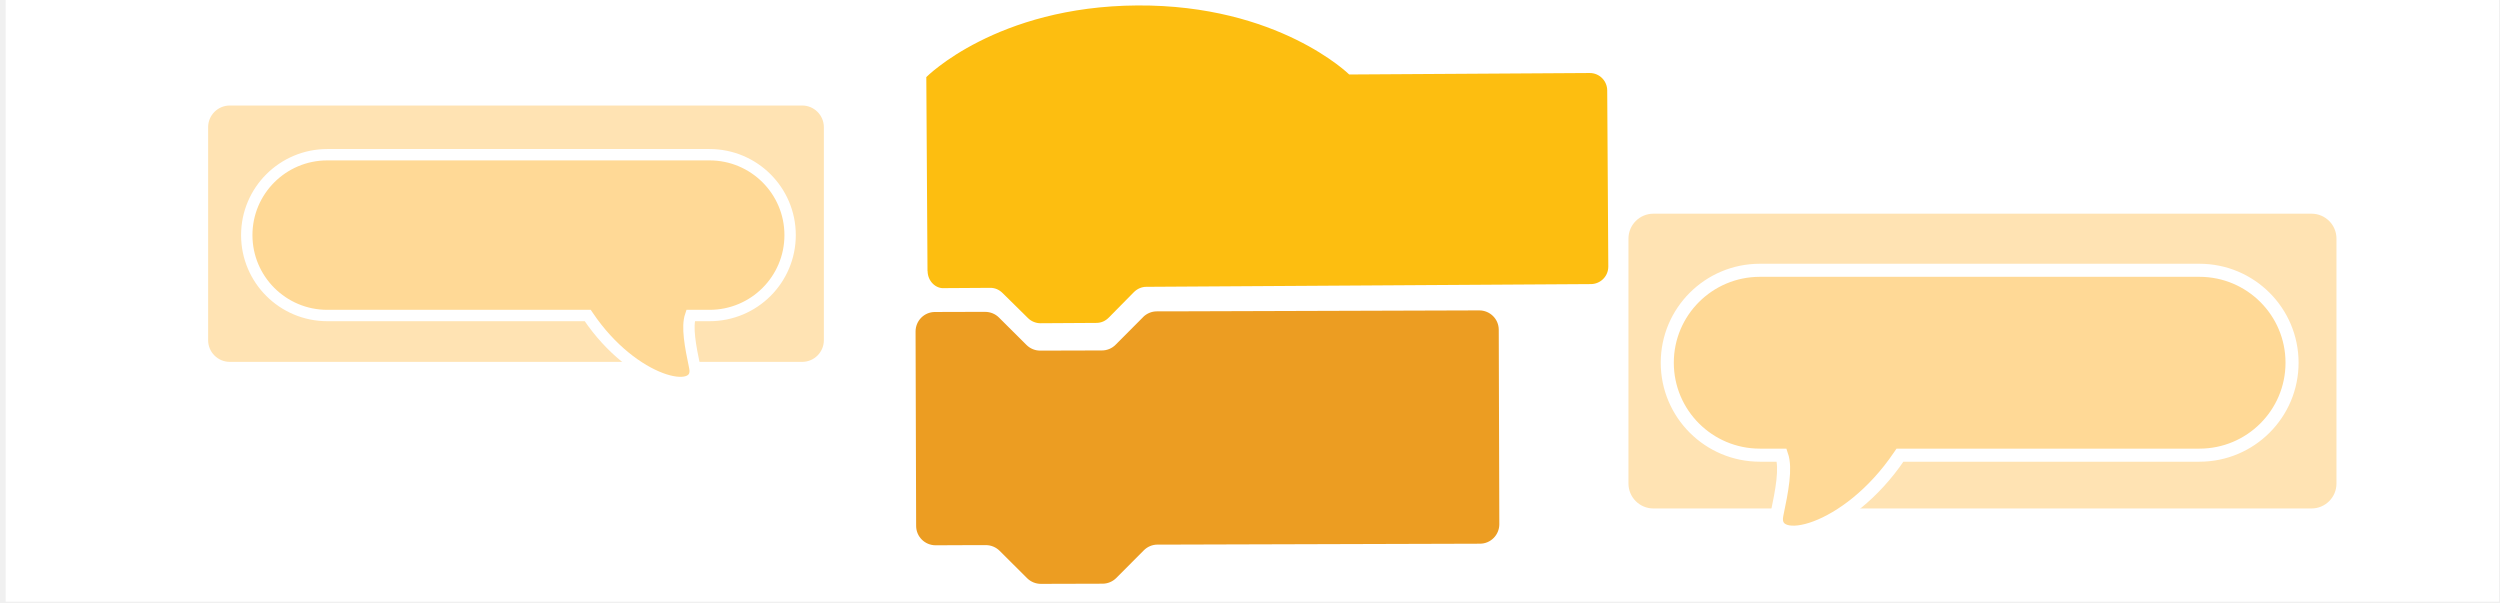
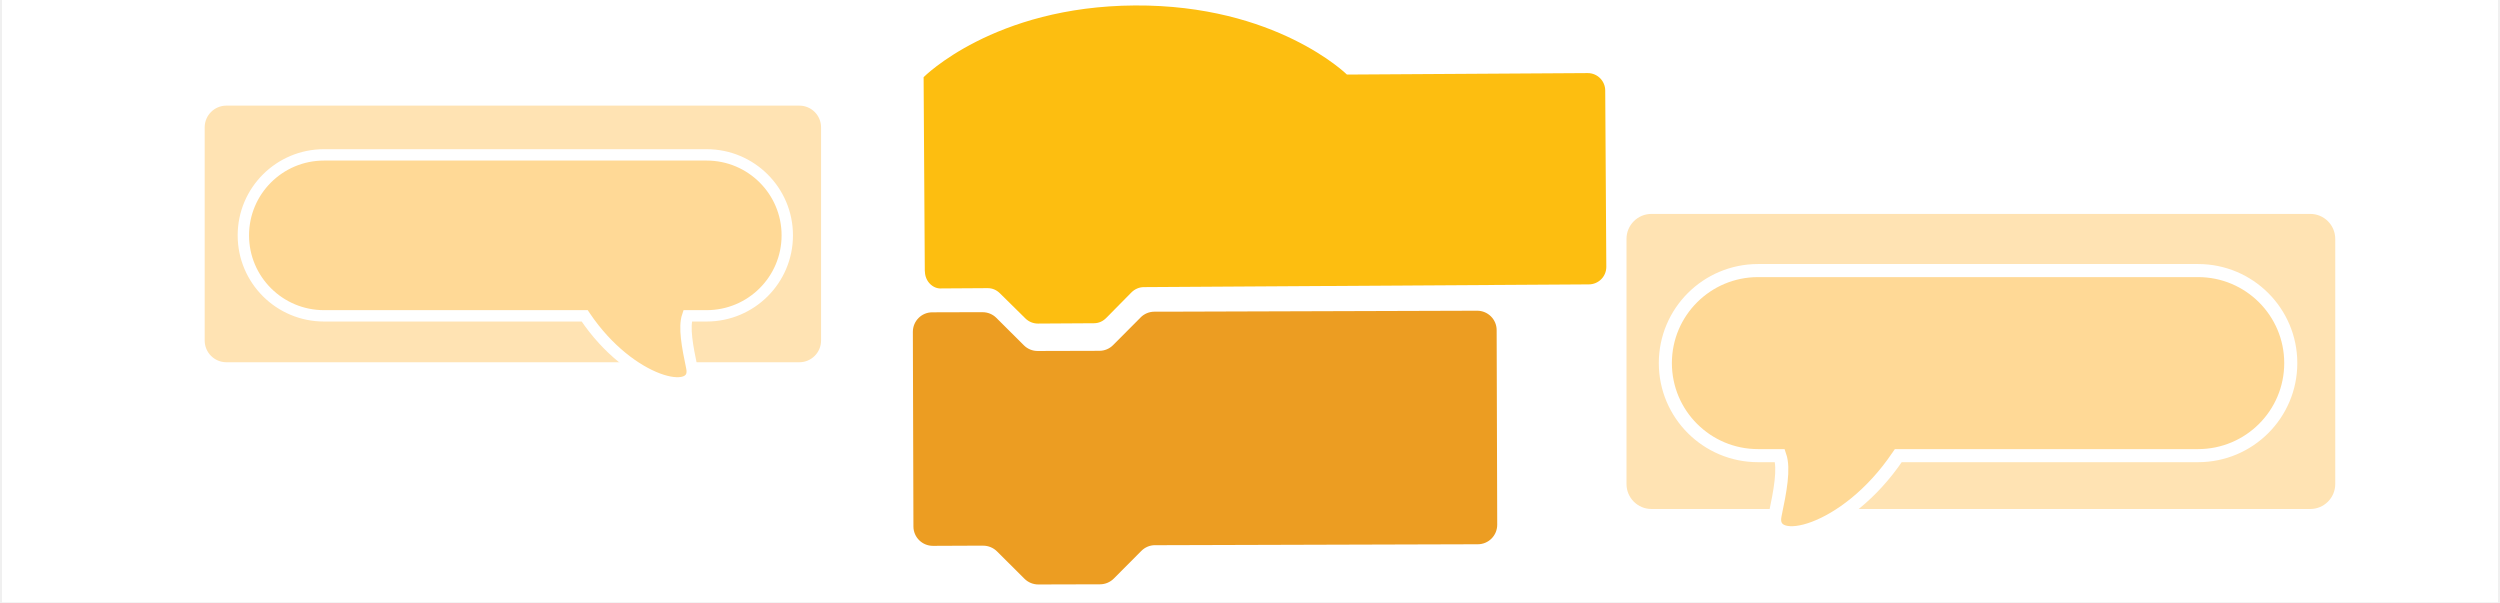
- <svg xmlns="http://www.w3.org/2000/svg" width="440" height="106" viewBox="0 0 440 106" fill="none">
-   <g clip-path="url(#clip0_1997_8649)">
-     <path d="M439.83 0H1V105.89H439.83V0Z" fill="white" />
-     <path d="M163.24 47.71L163.03 13.57C163.03 13.57 175.33 1.11 200.17 0.96C225 0.81 237.46 13.11 237.46 13.11L279.77 12.85C281.51 12.84 282.86 14.24 282.87 15.91L283.06 46.9C283.07 48.64 281.67 49.99 280 50L201.75 50.48C200.95 50.48 200.15 50.82 199.55 51.43L195.16 55.88C194.56 56.49 193.83 56.83 192.96 56.83L183.12 56.89C182.32 56.89 181.51 56.57 180.91 55.97L176.46 51.58C175.85 50.98 175.12 50.65 174.25 50.66L166.22 50.71C164.68 50.85 163.27 49.46 163.26 47.72L163.24 47.71Z" fill="#FDBE10" />
-     <path fill-rule="evenodd" clip-rule="evenodd" d="M201.18 55.81C201.82 55.17 202.69 54.8 203.6 54.8H205.6L260.35 54.63C262.24 54.63 263.78 56.15 263.78 58.04L263.88 92.26C263.88 94.15 262.36 95.69 260.47 95.69L205.72 95.85H203.72C202.81 95.85 201.94 96.22 201.3 96.87L196.47 101.72C195.83 102.36 194.96 102.73 194.05 102.73L183.2 102.76C182.29 102.76 181.42 102.4 180.78 101.77L175.93 96.94C175.29 96.3 174.41 95.94 173.51 95.94H171.51L164.67 95.97C162.78 95.97 161.24 94.45 161.24 92.56L161.14 58.34C161.14 56.45 162.66 54.91 164.55 54.91L171.39 54.89H173.39C174.3 54.89 175.17 55.24 175.81 55.88L180.66 60.71C181.3 61.35 182.17 61.71 183.08 61.71L193.93 61.68C194.84 61.68 195.71 61.32 196.35 60.67L201.18 55.82V55.81Z" fill="#EC9D22" />
-     <path d="M141.18 18.57H40.45C38.34 18.57 36.63 20.281 36.63 22.39V59.87C36.63 61.98 38.34 63.69 40.45 63.69H141.18C143.29 63.69 145 61.98 145 59.87V22.39C145 20.281 143.29 18.57 141.18 18.57Z" fill="#FFE3B3" />
-     <path fill-rule="evenodd" clip-rule="evenodd" d="M103.44 55.531C103.44 55.531 103.5 55.62 103.53 55.66C111.48 67.451 123.4 70.01 122.28 64.65C121.49 60.88 120.86 57.541 121.54 55.531H124.88C132.71 55.531 139.06 49.2 139.06 41.38C139.06 33.56 132.71 27.23 124.88 27.23H57.61C49.78 27.23 43.43 33.56 43.43 41.38C43.43 49.2 49.78 55.531 57.61 55.531H103.44Z" fill="#FFD996" stroke="white" stroke-width="2" stroke-miterlimit="10" />
-     <path d="M291 89.49L406.83 89.49C409.254 89.49 411.22 87.525 411.22 85.1V42C411.22 39.575 409.254 37.61 406.83 37.61L291 37.61C288.575 37.61 286.61 39.575 286.61 42V85.1C286.61 87.525 288.575 89.49 291 89.49Z" fill="#FFE3B3" />
-     <path fill-rule="evenodd" clip-rule="evenodd" d="M334.39 80.11C334.39 80.11 334.32 80.21 334.29 80.26C325.14 93.81 311.44 96.76 312.73 90.6C313.64 86.26 314.37 82.43 313.58 80.11H309.74C300.74 80.11 293.44 72.83 293.44 63.84C293.44 54.85 300.74 47.57 309.74 47.57H387.1C396.1 47.57 403.4 54.85 403.4 63.84C403.4 72.83 396.1 80.11 387.1 80.11H334.4H334.39Z" fill="#FFD996" stroke="white" stroke-width="2.3" stroke-miterlimit="10" />
+ <svg xmlns="http://www.w3.org/2000/svg" width="440" height="106" id="Layer_2" viewBox="0 0 438.83 105.89">
+   <g id="Layer_1-2">
+     <g>
+       <g>
+         <rect width="438.83" height="105.89" fill="#fff" />
+         <g>
+           <path d="M162.24,47.71l-.21-34.14S174.33,1.11,199.17,.96c24.83-.15,37.29,12.15,37.29,12.15l42.31-.26c1.74-.01,3.09,1.39,3.1,3.06l.19,30.99c.01,1.74-1.39,3.09-3.06,3.1l-78.25,.48c-.8,0-1.6,.34-2.2,.95l-4.39,4.45c-.6,.61-1.33,.95-2.2,.95l-9.84,.06c-.8,0-1.61-.32-2.21-.92l-4.45-4.39c-.61-.6-1.34-.93-2.21-.92l-8.03,.05c-1.54,.14-2.95-1.25-2.96-2.99Z" fill="#fdbe10" />
+           <path d="M200.18,55.81c.64-.64,1.51-1.01,2.42-1.01h2s54.75-.17,54.75-.17c1.89,0,3.43,1.52,3.43,3.41l.1,34.22c0,1.89-1.52,3.43-3.41,3.43l-54.75,.16h-2c-.91,0-1.78,.37-2.42,1.02l-4.83,4.85c-.64,.64-1.51,1.01-2.42,1.01l-10.85,.03c-.91,0-1.78-.36-2.42-.99l-4.85-4.83c-.64-.64-1.52-1-2.42-1h-2s-6.84,.03-6.84,.03c-1.89,0-3.43-1.52-3.43-3.41l-.1-34.22c0-1.89,1.52-3.43,3.41-3.43l6.84-.02h2c.91,0,1.78,.35,2.42,.99l4.85,4.83c.64,.64,1.51,1,2.42,1l10.85-.03c.91,0,1.78-.36,2.42-1.01l4.83-4.85Z" fill="#ec9d22" fill-rule="evenodd" />
+         </g>
+       </g>
+       <rect x="35.63" y="18.57" width="108.37" height="45.12" rx="3.82" ry="3.82" fill="#ffe3b3" />
+       <path d="M102.44,55.53s.06,.09,.09,.13c7.95,11.79,19.87,14.35,18.75,8.99-.79-3.77-1.42-7.11-.74-9.12h3.34c7.83,0,14.18-6.33,14.18-14.15s-6.35-14.15-14.18-14.15H56.61c-7.83,0-14.18,6.33-14.18,14.15s6.35,14.15,14.18,14.15h45.83Z" fill="#ffd996" fill-rule="evenodd" stroke="#fff" stroke-miterlimit="10" stroke-width="2" />
+       <rect x="285.61" y="37.62" width="124.61" height="51.88" rx="4.39" ry="4.39" transform="translate(695.83 127.11) rotate(-180)" fill="#ffe3b3" />
+       <path d="M333.39,80.11s-.07,.1-.1,.15c-9.15,13.55-22.85,16.5-21.56,10.34,.91-4.34,1.64-8.17,.85-10.49h-3.84c-9,0-16.3-7.28-16.3-16.27,0-8.99,7.3-16.27,16.3-16.27h77.36c9,0,16.3,7.28,16.3,16.27s-7.3,16.27-16.3,16.27h-52.7Z" fill="#ffd996" fill-rule="evenodd" stroke="#fff" stroke-miterlimit="10" stroke-width="2.3" />
+     </g>
  </g>
-   <defs>
-     <clipPath id="clip0_1997_8649">
-       <rect width="438.83" height="105.89" fill="white" transform="translate(1)" />
-     </clipPath>
-   </defs>
</svg>
